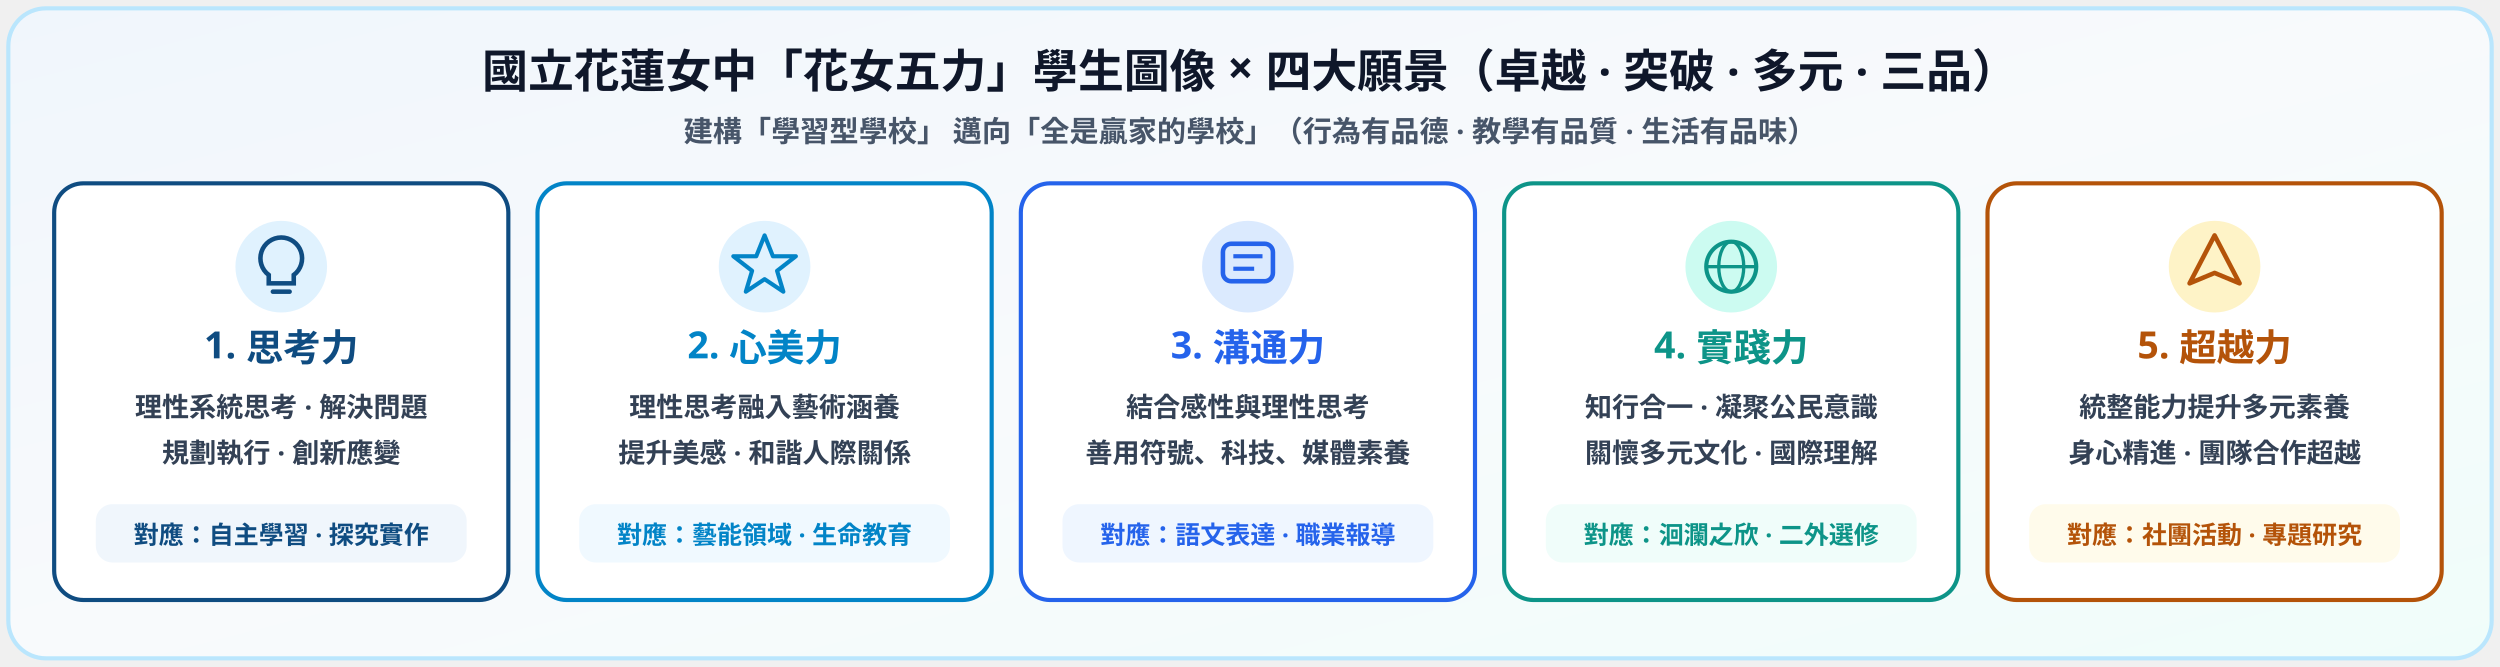
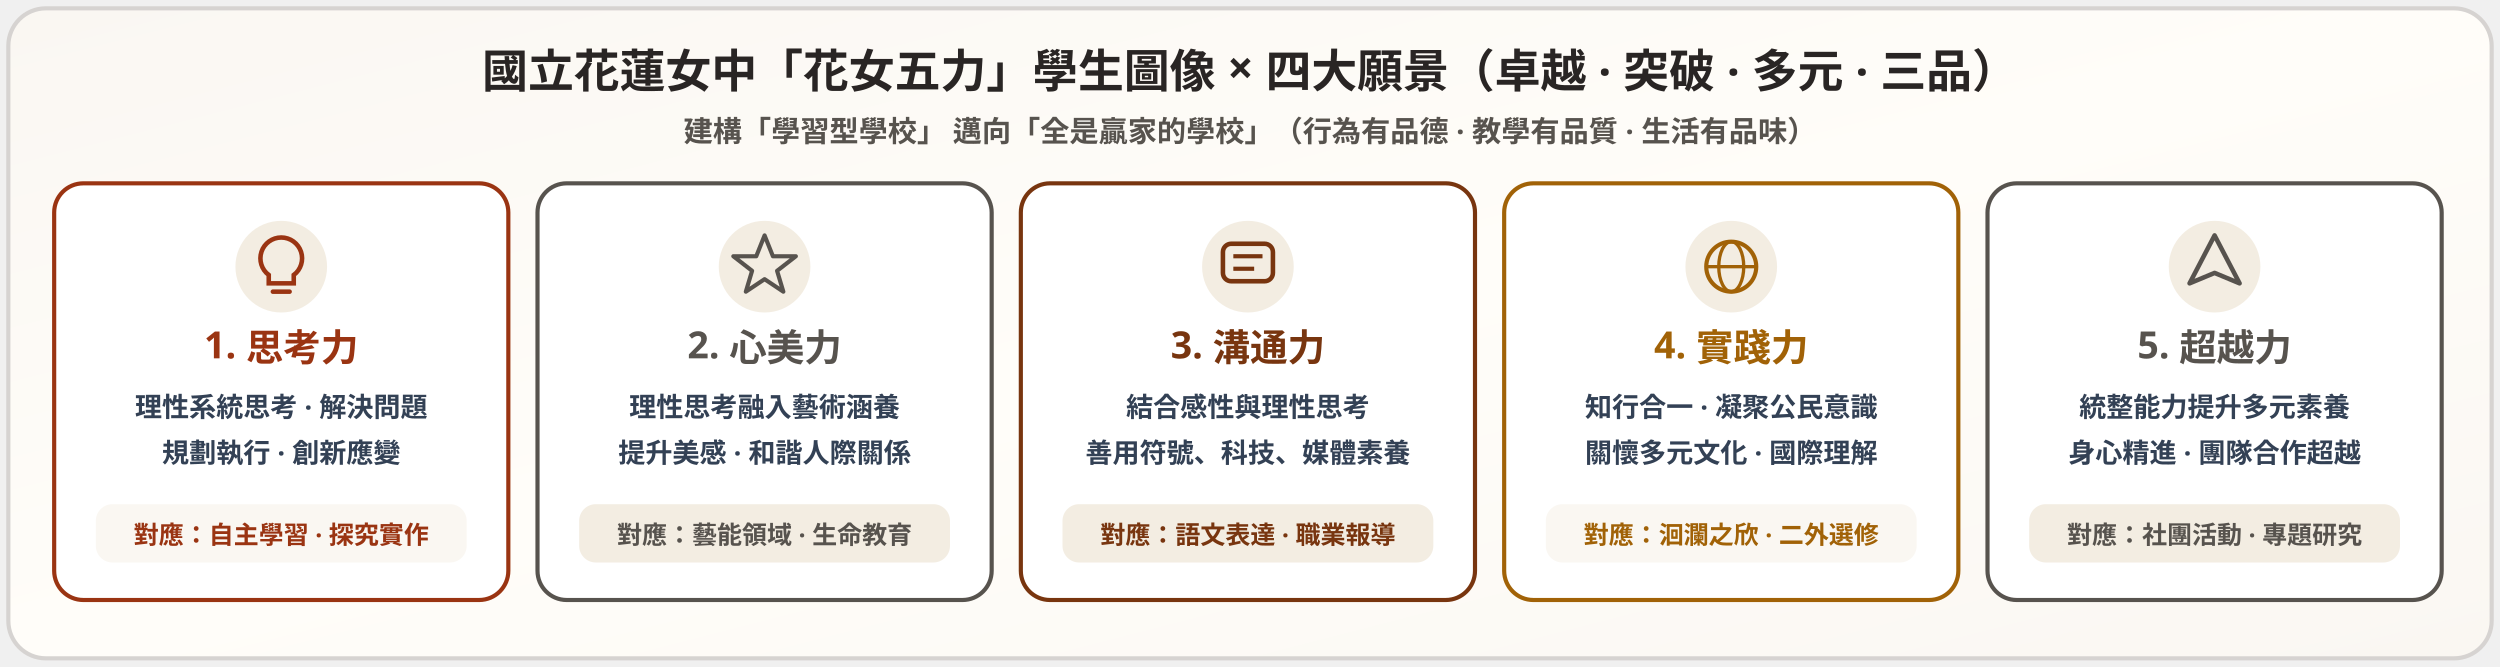
<svg xmlns="http://www.w3.org/2000/svg" viewBox="0 0 1200 320" width="100%" height="100%">
  <defs>
    <linearGradient id="bg5p" x1="0%" y1="0%" x2="100%" y2="100%">
-       <stop offset="0%" stop-color="#F0F6FC" />
-       <stop offset="50%" stop-color="#F8FAFC" />
-       <stop offset="100%" stop-color="#F0FDFA" />
+       <stop offset="0%" stop-color="#FAF7F2" />
+       <stop offset="50%" stop-color="#FFFDF9" />
+       <stop offset="100%" stop-color="#FAF7F2" />
    </linearGradient>
  </defs>
-   <rect x="4" y="4" width="1192" height="312" rx="18" fill="url(#bg5p)" stroke="#BAE6FD" stroke-width="2" />
-   <text x="600" y="42" text-anchor="middle" font-family="'Noto Sans TC', 'PingFang TC', sans-serif" font-size="22" font-weight="900" fill="#0F172A">
+   <rect x="4" y="4" width="1192" height="312" rx="18" fill="url(#bg5p)" stroke="#D6D3D1" stroke-width="2" />
+   <text x="600" y="42" text-anchor="middle" font-family="'Noto Sans TC', 'PingFang TC', sans-serif" font-size="22" font-weight="900" fill="#292524">
    國立花蓮女中「花女五力」學生圖像 × 四大願景（卓越 ‧ 突破 ‧ 多元 ‧ 三品）
  </text>
-   <text x="600" y="68" text-anchor="middle" font-family="'Noto Sans TC', sans-serif" font-size="14" font-weight="600" fill="#475569">
+   <text x="600" y="68" text-anchor="middle" font-family="'Noto Sans TC', sans-serif" font-size="14" font-weight="600" fill="#57534E">
    建構「學習型學校」  邁向「全是贏家的學校」（行為有品德 ‧ 教學有品質 ‧ 生活有品味）
  </text>
  <g transform="translate(26, 88)">
-     <rect x="0" y="0" width="218" height="200" rx="14" fill="#FFFFFF" stroke="#0F4C81" stroke-width="2" />
-     <circle cx="109" cy="40" r="22" fill="#E0F2FE" />
-     <path d="M109 26 a10 10 0 0 1 6 18 v4 h-12 v-4 a10 10 0 0 1 6 -18 z M105 52 h8" fill="none" stroke="#0F4C81" stroke-width="2.2" stroke-linecap="round" />
-     <text x="109" y="84" text-anchor="middle" font-family="'Noto Sans TC', sans-serif" font-size="18" font-weight="900" fill="#0F4C81">1. 思考力</text>
+     <rect x="0" y="0" width="218" height="200" rx="14" fill="#FFFFFF" stroke="#9A3412" stroke-width="2" />
+     <circle cx="109" cy="40" r="22" fill="#F3EDE2" />
+     <path d="M109 26 a10 10 0 0 1 6 18 v4 h-12 v-4 a10 10 0 0 1 6 -18 z M105 52 h8" fill="none" stroke="#9A3412" stroke-width="2.2" stroke-linecap="round" />
+     <text x="109" y="84" text-anchor="middle" font-family="'Noto Sans TC', sans-serif" font-size="18" font-weight="900" fill="#9A3412">1. 思考力</text>
    <text x="109" y="112" text-anchor="middle" font-family="'Noto Sans TC', sans-serif" font-size="13" font-weight="600" fill="#334155">理性系統思考 ‧ 解決問題</text>
    <text x="109" y="134" text-anchor="middle" font-family="'Noto Sans TC', sans-serif" font-size="13" font-weight="600" fill="#334155">規劃執行 ‧ 創新應變</text>
-     <rect x="20" y="154" width="178" height="28" rx="8" fill="#F0F6FC" />
-     <text x="109" y="173" text-anchor="middle" font-family="'Noto Sans TC', sans-serif" font-size="12" font-weight="700" fill="#0F4C81">對應：自主學習 ‧ 探究實作</text>
-     <rect x="232" y="0" width="218" height="200" rx="14" fill="#FFFFFF" stroke="#0284C7" stroke-width="2" />
-     <circle cx="341" cy="40" r="22" fill="#E0F2FE" />
-     <polygon points="341,25 345,35 356,35 347,42 350,52 341,46 332,52 335,42 326,35 337,35" fill="none" stroke="#0284C7" stroke-width="2" stroke-linejoin="round" />
-     <text x="341" y="84" text-anchor="middle" font-family="'Noto Sans TC', sans-serif" font-size="18" font-weight="900" fill="#0284C7">2. 心美力</text>
+     <rect x="20" y="154" width="178" height="28" rx="8" fill="#FAF7F2" />
+     <text x="109" y="173" text-anchor="middle" font-family="'Noto Sans TC', sans-serif" font-size="12" font-weight="700" fill="#9A3412">對應：自主學習 ‧ 探究實作</text>
+     <rect x="232" y="0" width="218" height="200" rx="14" fill="#FFFFFF" stroke="#57534E" stroke-width="2" />
+     <circle cx="341" cy="40" r="22" fill="#F3EDE2" />
+     <polygon points="341,25 345,35 356,35 347,42 350,52 341,46 332,52 335,42 326,35 337,35" fill="none" stroke="#57534E" stroke-width="2" stroke-linejoin="round" />
+     <text x="341" y="84" text-anchor="middle" font-family="'Noto Sans TC', sans-serif" font-size="18" font-weight="900" fill="#57534E">2. 心美力</text>
    <text x="341" y="112" text-anchor="middle" font-family="'Noto Sans TC', sans-serif" font-size="13" font-weight="600" fill="#334155">理性思考融入藝術涵養</text>
    <text x="341" y="134" text-anchor="middle" font-family="'Noto Sans TC', sans-serif" font-size="13" font-weight="600" fill="#334155">提升美感 ‧ 和諧人際關係</text>
-     <rect x="252" y="154" width="178" height="28" rx="8" fill="#F0F9FF" />
-     <text x="341" y="173" text-anchor="middle" font-family="'Noto Sans TC', sans-serif" font-size="12" font-weight="700" fill="#0284C7">對應：藝能領域 ‧ 生命教育</text>
-     <rect x="464" y="0" width="218" height="200" rx="14" fill="#FFFFFF" stroke="#2563EB" stroke-width="2" />
-     <circle cx="573" cy="40" r="22" fill="#DBEAFE" />
-     <rect x="561" y="29" width="24" height="18" rx="4" fill="none" stroke="#2563EB" stroke-width="2.2" />
-     <line x1="566" y1="35" x2="580" y2="35" stroke="#2563EB" stroke-width="2" />
-     <line x1="566" y1="41" x2="576" y2="41" stroke="#2563EB" stroke-width="2" />
-     <text x="573" y="84" text-anchor="middle" font-family="'Noto Sans TC', sans-serif" font-size="18" font-weight="900" fill="#2563EB">3. 溝通力</text>
+     <rect x="252" y="154" width="178" height="28" rx="8" fill="#F3EDE2" />
+     <text x="341" y="173" text-anchor="middle" font-family="'Noto Sans TC', sans-serif" font-size="12" font-weight="700" fill="#57534E">對應：藝能領域 ‧ 生命教育</text>
+     <rect x="464" y="0" width="218" height="200" rx="14" fill="#FFFFFF" stroke="#78350F" stroke-width="2" />
+     <circle cx="573" cy="40" r="22" fill="#F3EDE2" />
+     <rect x="561" y="29" width="24" height="18" rx="4" fill="none" stroke="#78350F" stroke-width="2.2" />
+     <line x1="566" y1="35" x2="580" y2="35" stroke="#78350F" stroke-width="2" />
+     <line x1="566" y1="41" x2="576" y2="41" stroke="#78350F" stroke-width="2" />
+     <text x="573" y="84" text-anchor="middle" font-family="'Noto Sans TC', sans-serif" font-size="18" font-weight="900" fill="#78350F">3. 溝通力</text>
    <text x="573" y="112" text-anchor="middle" font-family="'Noto Sans TC', sans-serif" font-size="13" font-weight="600" fill="#334155">結合感性與理性思考</text>
    <text x="573" y="134" text-anchor="middle" font-family="'Noto Sans TC', sans-serif" font-size="13" font-weight="600" fill="#334155">善用符號、科技、媒體素養</text>
-     <rect x="484" y="154" width="178" height="28" rx="8" fill="#EFF6FF" />
-     <text x="573" y="173" text-anchor="middle" font-family="'Noto Sans TC', sans-serif" font-size="12" font-weight="700" fill="#2563EB">對應：語文表達 ‧ 職業報導</text>
-     <rect x="696" y="0" width="218" height="200" rx="14" fill="#FFFFFF" stroke="#0D9488" stroke-width="2" />
-     <circle cx="805" cy="40" r="22" fill="#CCFBF1" />
-     <circle cx="805" cy="40" r="12" fill="none" stroke="#0D9488" stroke-width="2" />
-     <ellipse cx="805" cy="40" rx="6" ry="12" fill="none" stroke="#0D9488" stroke-width="1.6" />
-     <line x1="793" y1="40" x2="817" y2="40" stroke="#0D9488" stroke-width="1.6" />
-     <text x="805" y="84" text-anchor="middle" font-family="'Noto Sans TC', sans-serif" font-size="18" font-weight="900" fill="#0D9488">4. 實踐力</text>
+     <rect x="484" y="154" width="178" height="28" rx="8" fill="#F3EDE2" />
+     <text x="573" y="173" text-anchor="middle" font-family="'Noto Sans TC', sans-serif" font-size="12" font-weight="700" fill="#78350F">對應：語文表達 ‧ 職業報導</text>
+     <rect x="696" y="0" width="218" height="200" rx="14" fill="#FFFFFF" stroke="#A16207" stroke-width="2" />
+     <circle cx="805" cy="40" r="22" fill="#F3EDE2" />
+     <circle cx="805" cy="40" r="12" fill="none" stroke="#A16207" stroke-width="2" />
+     <ellipse cx="805" cy="40" rx="6" ry="12" fill="none" stroke="#A16207" stroke-width="1.6" />
+     <line x1="793" y1="40" x2="817" y2="40" stroke="#A16207" stroke-width="1.6" />
+     <text x="805" y="84" text-anchor="middle" font-family="'Noto Sans TC', sans-serif" font-size="18" font-weight="900" fill="#A16207">4. 實踐力</text>
    <text x="805" y="112" text-anchor="middle" font-family="'Noto Sans TC', sans-serif" font-size="13" font-weight="600" fill="#334155">知行合一 ‧ 凝聚公民意識</text>
    <text x="805" y="134" text-anchor="middle" font-family="'Noto Sans TC', sans-serif" font-size="13" font-weight="600" fill="#334155">關懷多元文化 ‧ 國際理解</text>
-     <rect x="716" y="154" width="178" height="28" rx="8" fill="#F0FDFA" />
-     <text x="805" y="173" text-anchor="middle" font-family="'Noto Sans TC', sans-serif" font-size="12" font-weight="700" fill="#0D9488">對應：洄瀾之欣 ‧ 二外選修</text>
-     <rect x="928" y="0" width="218" height="200" rx="14" fill="#FFFFFF" stroke="#B45309" stroke-width="2" />
-     <circle cx="1037" cy="40" r="22" fill="#FEF3C7" />
-     <polygon points="1037,25 1049,48 1037,43 1025,48" fill="none" stroke="#B45309" stroke-width="2.2" stroke-linejoin="round" />
-     <text x="1037" y="84" text-anchor="middle" font-family="'Noto Sans TC', sans-serif" font-size="18" font-weight="900" fill="#B45309">5. 超越力</text>
+     <rect x="716" y="154" width="178" height="28" rx="8" fill="#FAF7F2" />
+     <text x="805" y="173" text-anchor="middle" font-family="'Noto Sans TC', sans-serif" font-size="12" font-weight="700" fill="#A16207">對應：洄瀾之欣 ‧ 二外選修</text>
+     <rect x="928" y="0" width="218" height="200" rx="14" fill="#FFFFFF" stroke="#57534E" stroke-width="2" />
+     <circle cx="1037" cy="40" r="22" fill="#F3EDE2" />
+     <polygon points="1037,25 1049,48 1037,43 1025,48" fill="none" stroke="#57534E" stroke-width="2.2" stroke-linejoin="round" />
+     <text x="1037" y="84" text-anchor="middle" font-family="'Noto Sans TC', sans-serif" font-size="18" font-weight="900" fill="#57534E">5. 超越力</text>
    <text x="1037" y="112" text-anchor="middle" font-family="'Noto Sans TC', sans-serif" font-size="13" font-weight="600" fill="#334155">統整能力提升多元素養</text>
    <text x="1037" y="134" text-anchor="middle" font-family="'Noto Sans TC', sans-serif" font-size="13" font-weight="600" fill="#334155">身心精進 ‧ 團隊合作超越</text>
-     <rect x="948" y="154" width="178" height="28" rx="8" fill="#FFFBEB" />
-     <text x="1037" y="173" text-anchor="middle" font-family="'Noto Sans TC', sans-serif" font-size="12" font-weight="700" fill="#B45309">對應：社團活動 ‧ 專題研究</text>
+     <rect x="948" y="154" width="178" height="28" rx="8" fill="#F3EDE2" />
+     <text x="1037" y="173" text-anchor="middle" font-family="'Noto Sans TC', sans-serif" font-size="12" font-weight="700" fill="#57534E">對應：社團活動 ‧ 專題研究</text>
  </g>
</svg>
